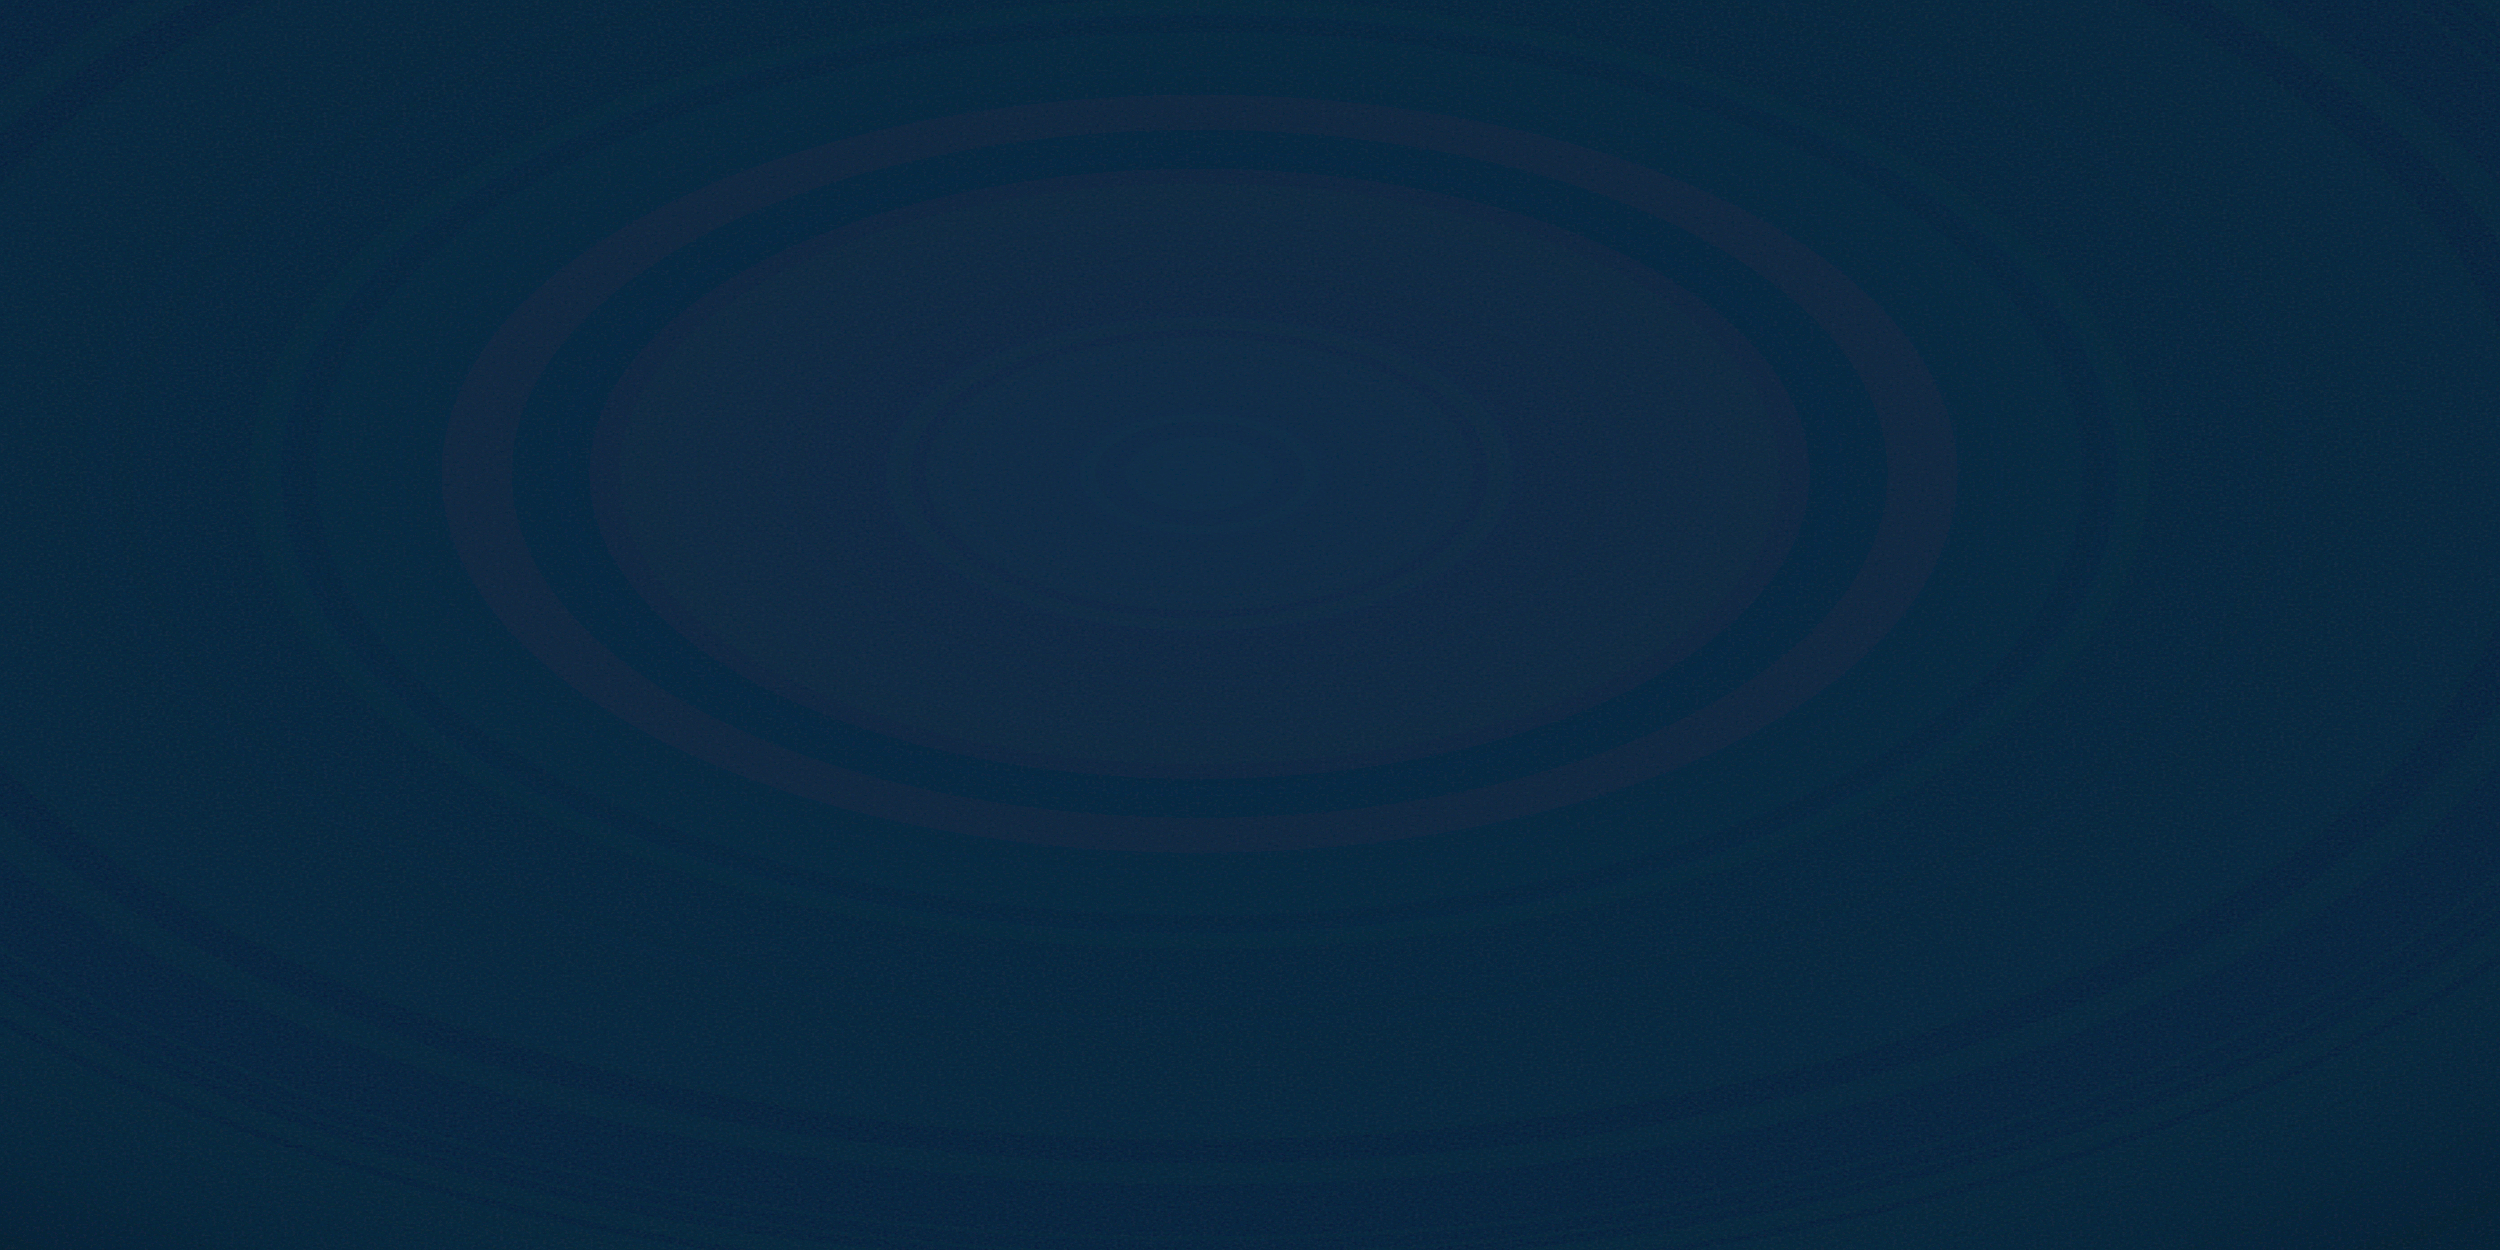
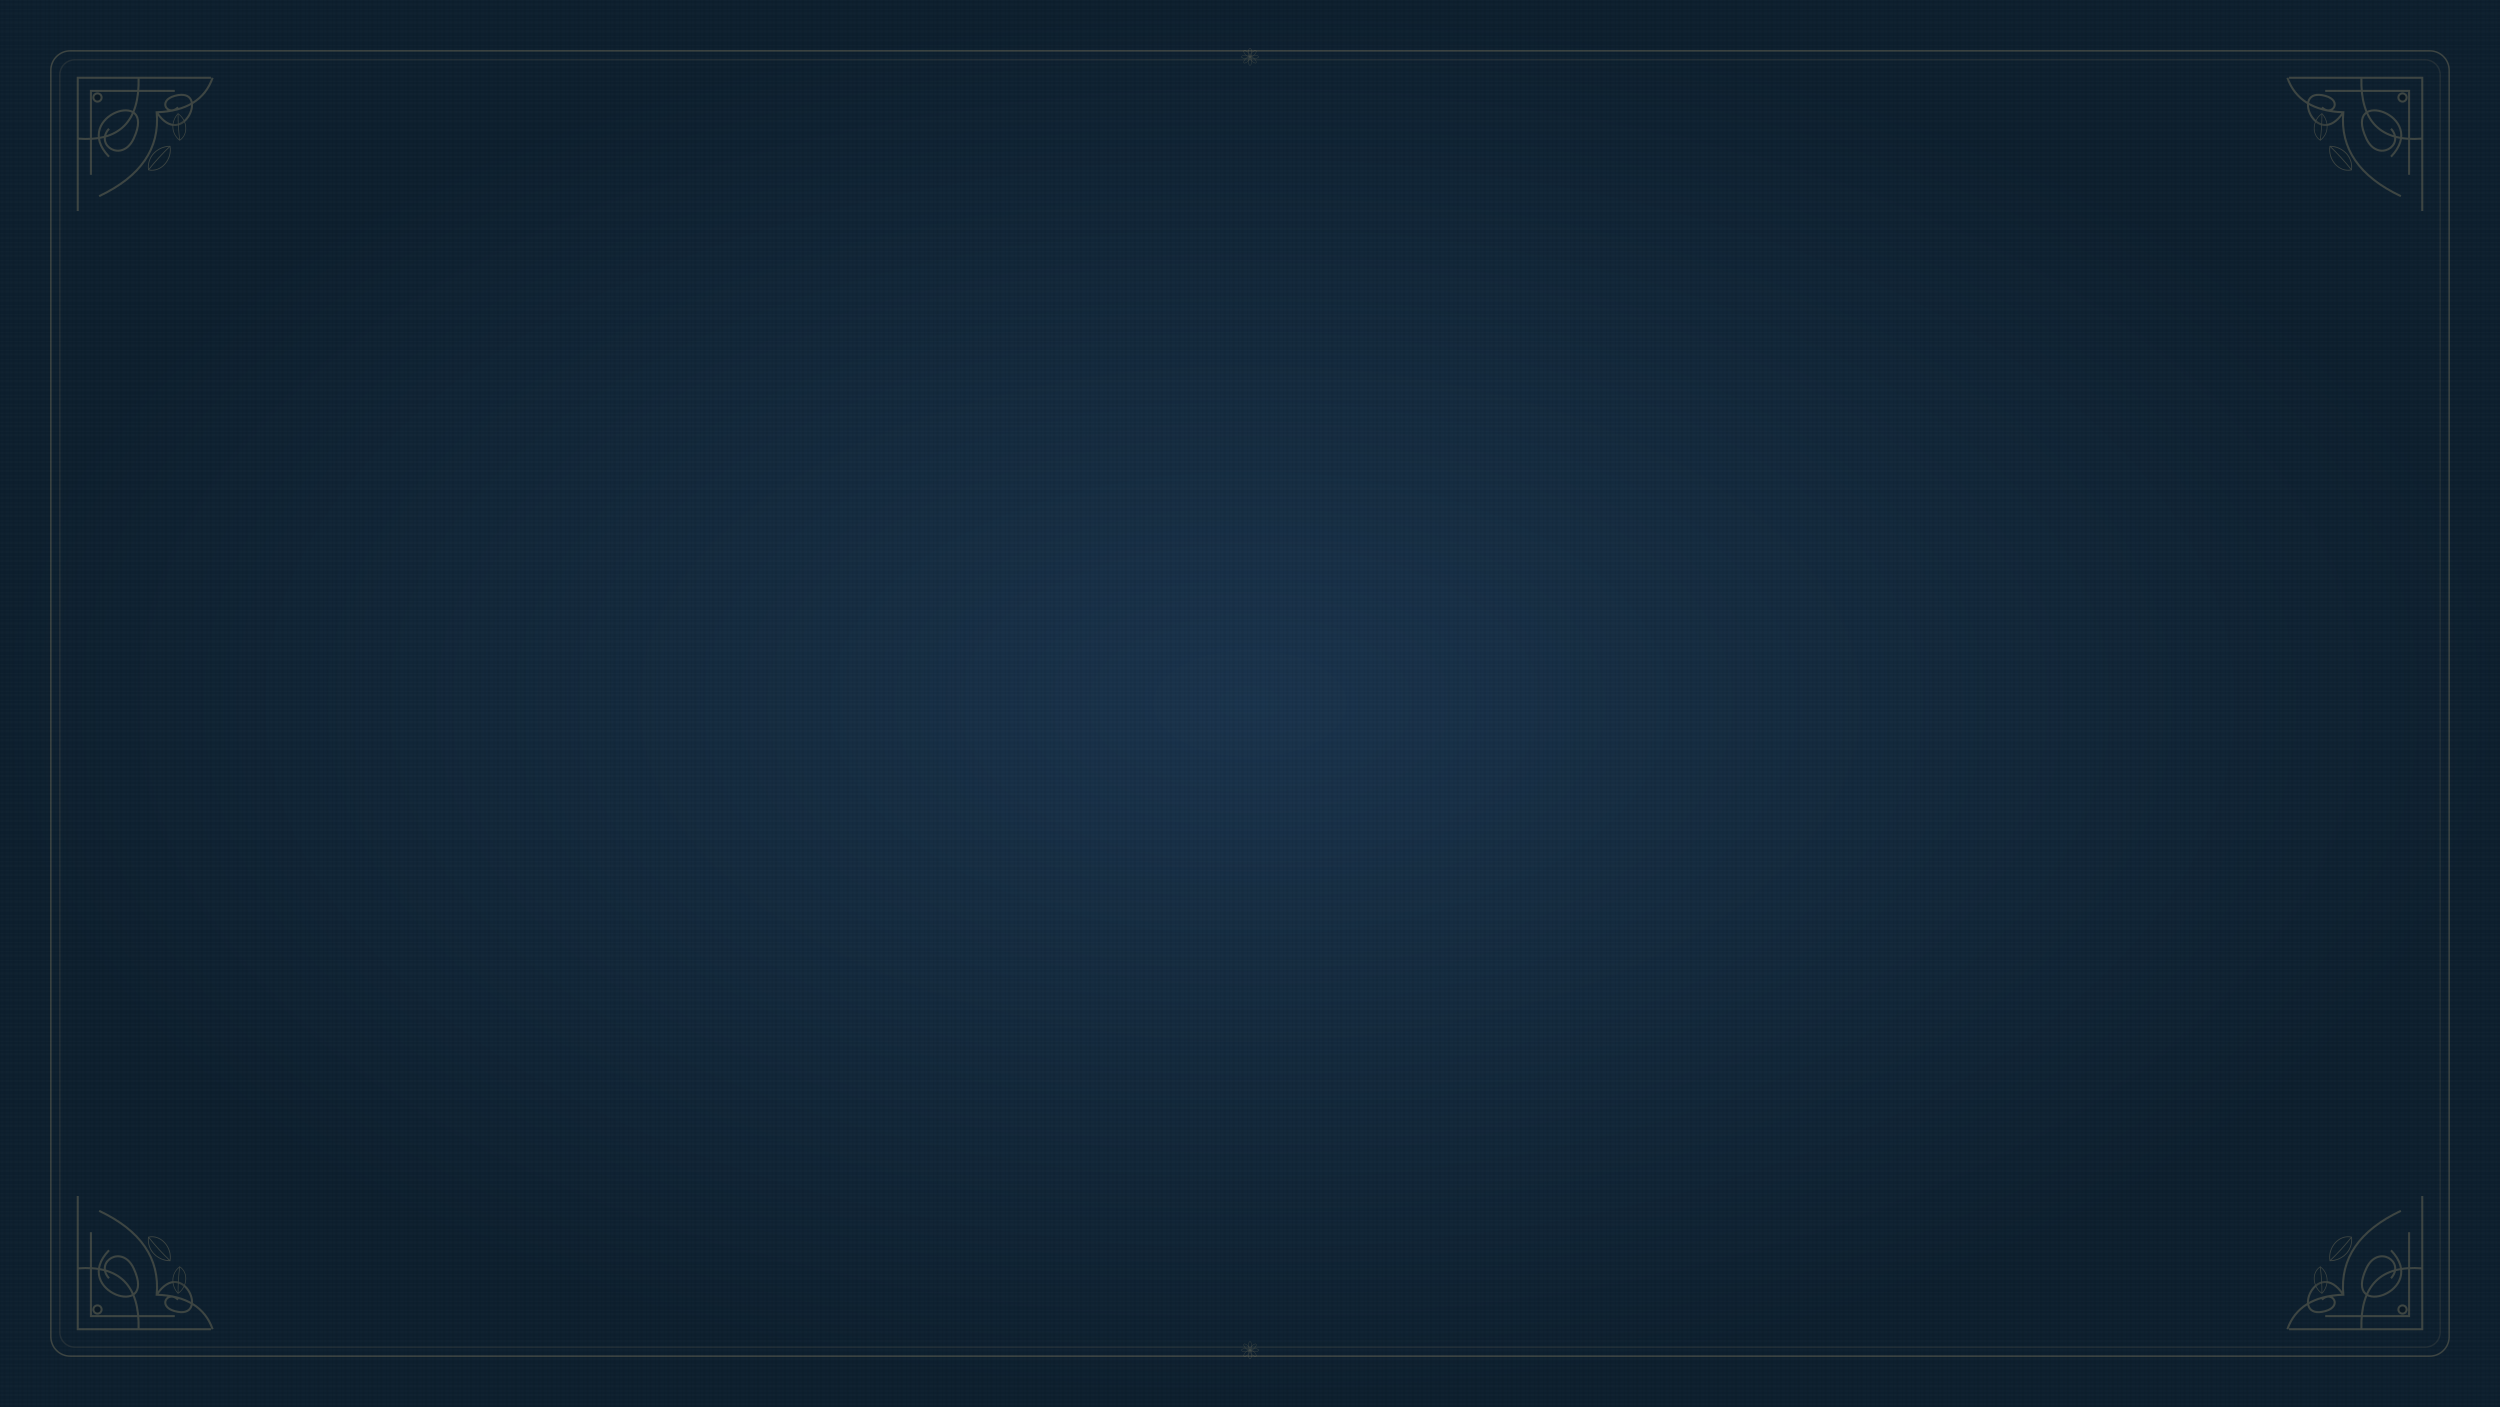
- <svg xmlns="http://www.w3.org/2000/svg" width="2048" height="1024" viewBox="0 0 2048 1024">
+ <svg xmlns="http://www.w3.org/2000/svg" width="1672" height="941" viewBox="0 0 1672 941">
  <defs>
-     <filter id="cloth" x="-10%" y="-10%" width="120%" height="120%">
-       <feTurbulence type="fractalNoise" baseFrequency="0.34 0.48" numOctaves="3" seed="29" result="noise" />
-       <feColorMatrix in="noise" type="matrix" values="0.05 0 0 0 0  0 0.08 0 0 0.02  0 0 0.16 0 0.04  0 0 0 .36 0" result="grain" />
-       <feBlend in="SourceGraphic" in2="grain" mode="soft-light" />
-     </filter>
-     <radialGradient id="light" cx="48%" cy="38%" r="82%">
-       <stop offset="0" stop-color="#173b5b" stop-opacity=".46" />
-       <stop offset=".72" stop-color="#0b2339" stop-opacity=".08" />
-       <stop offset="1" stop-color="#06131f" stop-opacity=".44" />
+     <radialGradient id="felt">
+       <stop stop-color="#2e4a6b" stop-opacity=".27" />
+       <stop offset="1" stop-color="#000" stop-opacity=".28" />
    </radialGradient>
+     <pattern id="weave" width="6" height="6" patternUnits="userSpaceOnUse">
+       <path d="M0 0H6M0 3H6" stroke="#fff" stroke-opacity=".023" />
+       <path d="M0 0V6M3 0V6" stroke="#000" stroke-opacity=".065" />
+     </pattern>
+     <linearGradient id="wood" x2="1" y2="1">
+       <stop stop-color="#5b3e27" />
+       <stop offset=".45" stop-color="#282520" />
+       <stop offset="1" stop-color="#58402c" />
+     </linearGradient>
  </defs>
-   <rect width="2048" height="1024" fill="#0b243a" />
-   <rect width="2048" height="1024" fill="url(#light)" filter="url(#cloth)" />
+   <rect width="1672" height="941" fill="#122b40" />
+   <rect width="1672" height="941" fill="url(#felt)" />
+   <rect width="1672" height="941" fill="url(#weave)" />
+   <g stroke="#d4bd82" fill="none">
+     <rect x="34" y="34" width="1604" height="873" rx="13" stroke-opacity=".24" />
+     <rect x="40" y="40" width="1592" height="861" rx="10" stroke-opacity=".1" />
+     <g transform="translate(52 52) scale(1.1 1.1)" opacity=".24" stroke-width="1.25">
+       <path d="M0 81V0H81M8 59V8H59M0 37Q38 40 37 0M13 72Q51 54 48 21Q75 20 82 0M19 48C-5 23 49 5 34 37C27 52 10 41 19 31M48 21C64 45 81 5 59 11C48 14 55 24 61 18" />
+       <g transform="translate(43 56) rotate(64) scale(.42)">
+         <path d="M0 0C-20-7-24-29-17-43C1-38 12-15 0 0Z" fill="currentColor" fill-opacity=".18" />
+         <path d="M0 0Q-10-21-17-43" />
+       </g>
+       <g transform="translate(62 38) rotate(18) scale(.35)">
+         <path d="M0 0C-20-7-24-29-17-43C1-38 12-15 0 0Z" fill="currentColor" fill-opacity=".18" />
+         <path d="M0 0Q-10-21-17-43" />
+       </g>
+       <circle cx="12" cy="12" r="2.5" fill="currentColor" />
+     </g>
+     <g transform="translate(1620 52) scale(-1.1 1.1)" opacity=".24" stroke-width="1.25">
+       <path d="M0 81V0H81M8 59V8H59M0 37Q38 40 37 0M13 72Q51 54 48 21Q75 20 82 0M19 48C-5 23 49 5 34 37C27 52 10 41 19 31M48 21C64 45 81 5 59 11C48 14 55 24 61 18" />
+       <g transform="translate(43 56) rotate(64) scale(.42)">
+         <path d="M0 0C-20-7-24-29-17-43C1-38 12-15 0 0Z" fill="currentColor" fill-opacity=".18" />
+         <path d="M0 0Q-10-21-17-43" />
+       </g>
+       <g transform="translate(62 38) rotate(18) scale(.35)">
+         <path d="M0 0C-20-7-24-29-17-43C1-38 12-15 0 0Z" fill="currentColor" fill-opacity=".18" />
+         <path d="M0 0Q-10-21-17-43" />
+       </g>
+       <circle cx="12" cy="12" r="2.5" fill="currentColor" />
+     </g>
+     <g transform="translate(52 889) scale(1.1 -1.1)" opacity=".24" stroke-width="1.25">
+       <path d="M0 81V0H81M8 59V8H59M0 37Q38 40 37 0M13 72Q51 54 48 21Q75 20 82 0M19 48C-5 23 49 5 34 37C27 52 10 41 19 31M48 21C64 45 81 5 59 11C48 14 55 24 61 18" />
+       <g transform="translate(43 56) rotate(64) scale(.42)">
+         <path d="M0 0C-20-7-24-29-17-43C1-38 12-15 0 0Z" fill="currentColor" fill-opacity=".18" />
+         <path d="M0 0Q-10-21-17-43" />
+       </g>
+       <g transform="translate(62 38) rotate(18) scale(.35)">
+         <path d="M0 0C-20-7-24-29-17-43C1-38 12-15 0 0Z" fill="currentColor" fill-opacity=".18" />
+         <path d="M0 0Q-10-21-17-43" />
+       </g>
+       <circle cx="12" cy="12" r="2.5" fill="currentColor" />
+     </g>
+     <g transform="translate(1620 889) scale(-1.1 -1.1)" opacity=".24" stroke-width="1.25">
+       <path d="M0 81V0H81M8 59V8H59M0 37Q38 40 37 0M13 72Q51 54 48 21Q75 20 82 0M19 48C-5 23 49 5 34 37C27 52 10 41 19 31M48 21C64 45 81 5 59 11C48 14 55 24 61 18" />
+       <g transform="translate(43 56) rotate(64) scale(.42)">
+         <path d="M0 0C-20-7-24-29-17-43C1-38 12-15 0 0Z" fill="currentColor" fill-opacity=".18" />
+         <path d="M0 0Q-10-21-17-43" />
+       </g>
+       <g transform="translate(62 38) rotate(18) scale(.35)">
+         <path d="M0 0C-20-7-24-29-17-43C1-38 12-15 0 0Z" fill="currentColor" fill-opacity=".18" />
+         <path d="M0 0Q-10-21-17-43" />
+       </g>
+       <circle cx="12" cy="12" r="2.5" fill="currentColor" />
+     </g>
+     <g transform="translate(836 38) scale(.22)" opacity=".28">
+       <ellipse cx="0" cy="-13" rx="5.2" ry="13" transform="rotate(0)" />
+       <ellipse cx="0" cy="-13" rx="5.2" ry="13" transform="rotate(45)" />
+       <ellipse cx="0" cy="-13" rx="5.2" ry="13" transform="rotate(90)" />
+       <ellipse cx="0" cy="-13" rx="5.2" ry="13" transform="rotate(135)" />
+       <ellipse cx="0" cy="-13" rx="5.2" ry="13" transform="rotate(180)" />
+       <ellipse cx="0" cy="-13" rx="5.2" ry="13" transform="rotate(225)" />
+       <ellipse cx="0" cy="-13" rx="5.2" ry="13" transform="rotate(270)" />
+       <ellipse cx="0" cy="-13" rx="5.2" ry="13" transform="rotate(315)" />
+       <circle r="4.42" />
+     </g>
+     <g transform="translate(836 903) scale(.22)" opacity=".28">
+       <ellipse cx="0" cy="-13" rx="5.2" ry="13" transform="rotate(0)" />
+       <ellipse cx="0" cy="-13" rx="5.2" ry="13" transform="rotate(45)" />
+       <ellipse cx="0" cy="-13" rx="5.2" ry="13" transform="rotate(90)" />
+       <ellipse cx="0" cy="-13" rx="5.2" ry="13" transform="rotate(135)" />
+       <ellipse cx="0" cy="-13" rx="5.2" ry="13" transform="rotate(180)" />
+       <ellipse cx="0" cy="-13" rx="5.2" ry="13" transform="rotate(225)" />
+       <ellipse cx="0" cy="-13" rx="5.2" ry="13" transform="rotate(270)" />
+       <ellipse cx="0" cy="-13" rx="5.2" ry="13" transform="rotate(315)" />
+       <circle r="4.42" />
+     </g>
+   </g>
</svg>
